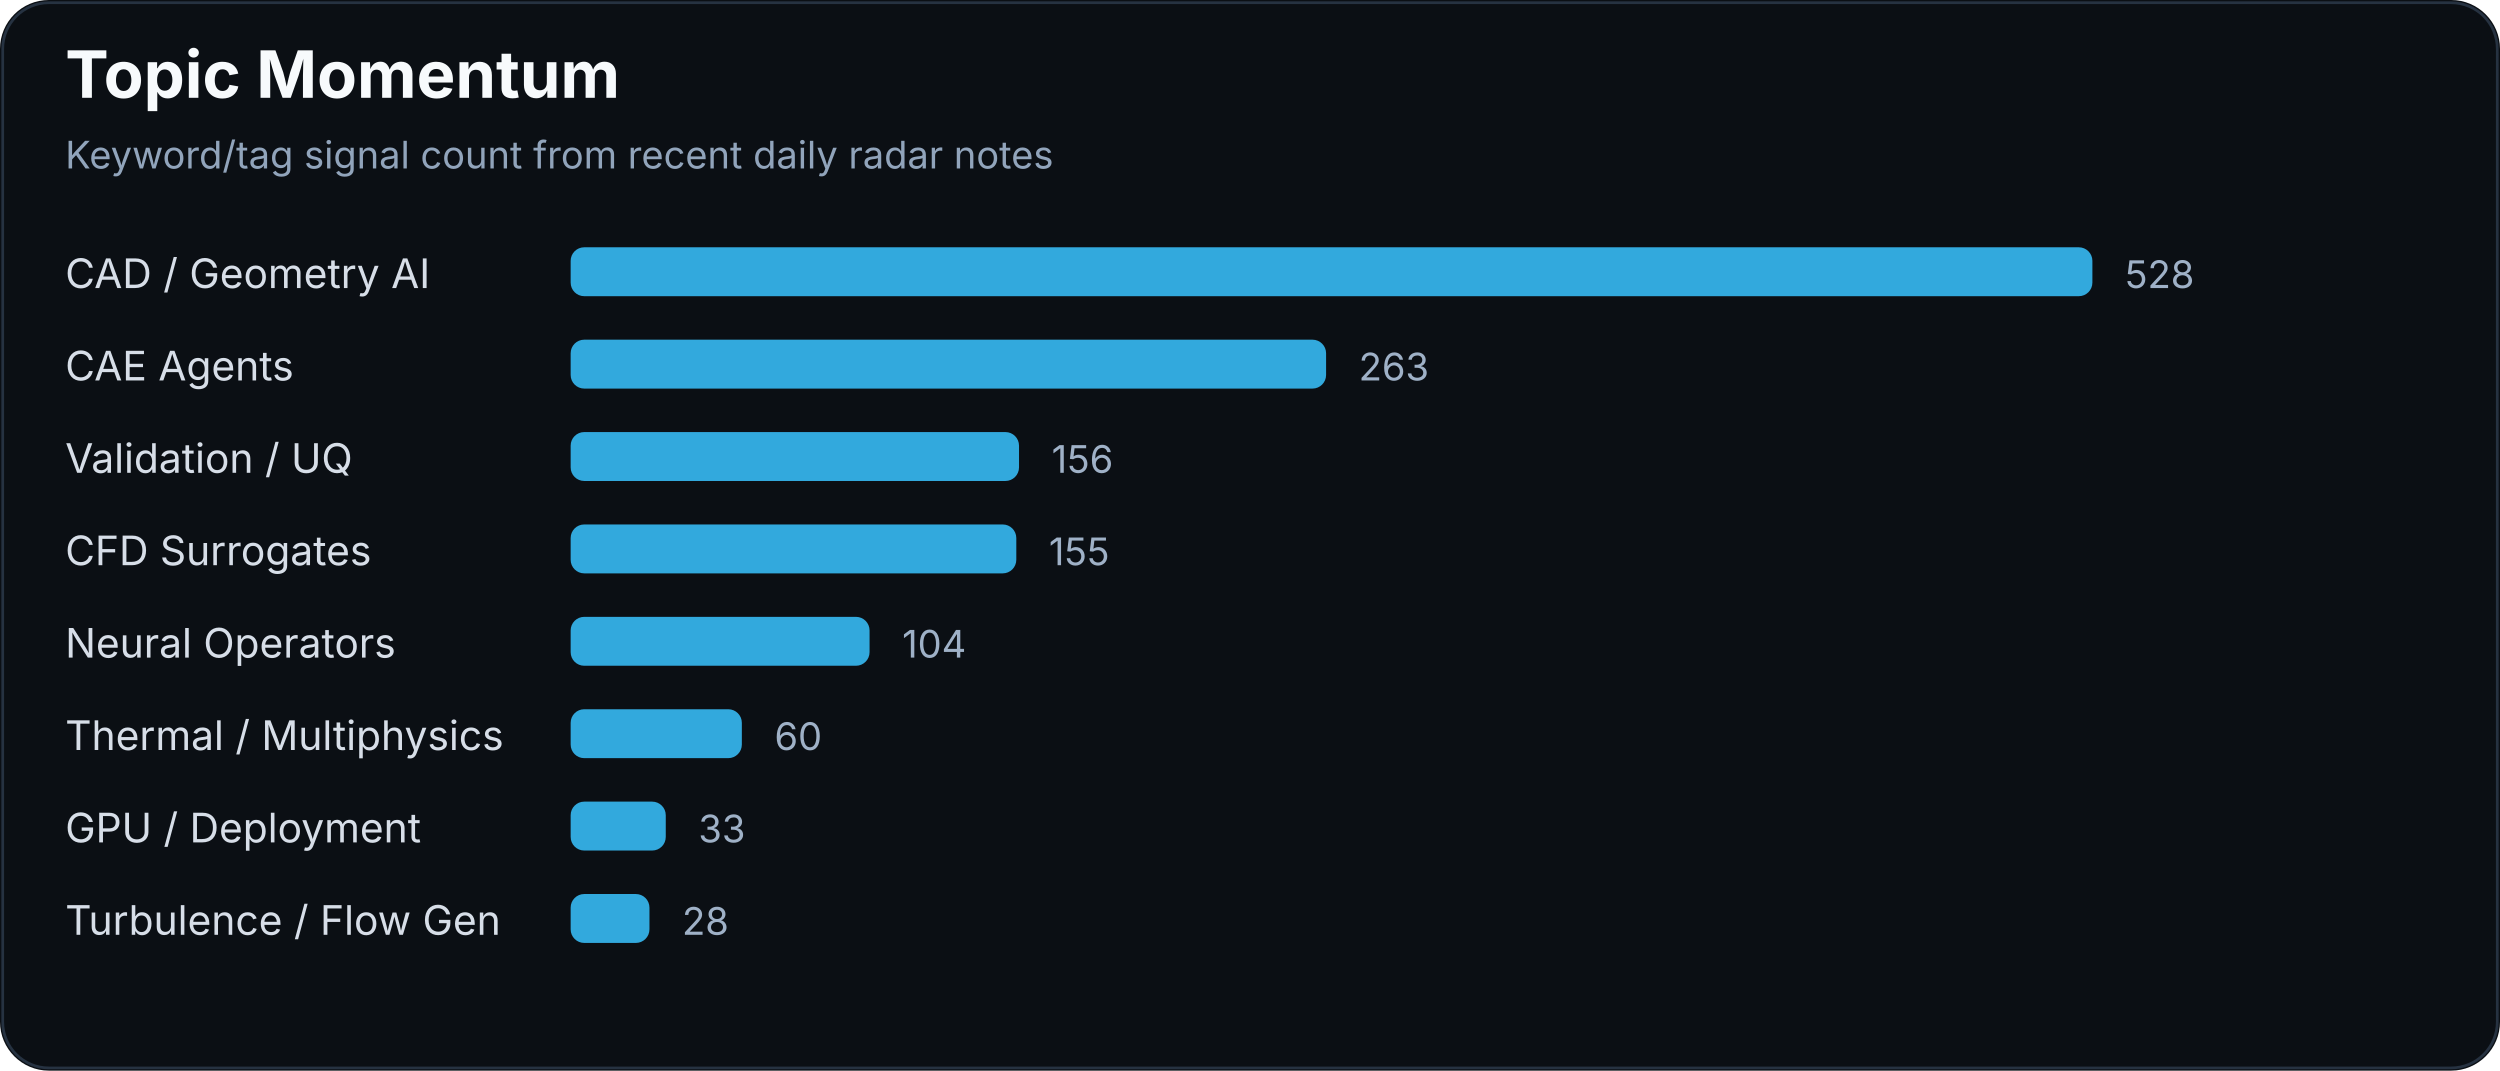
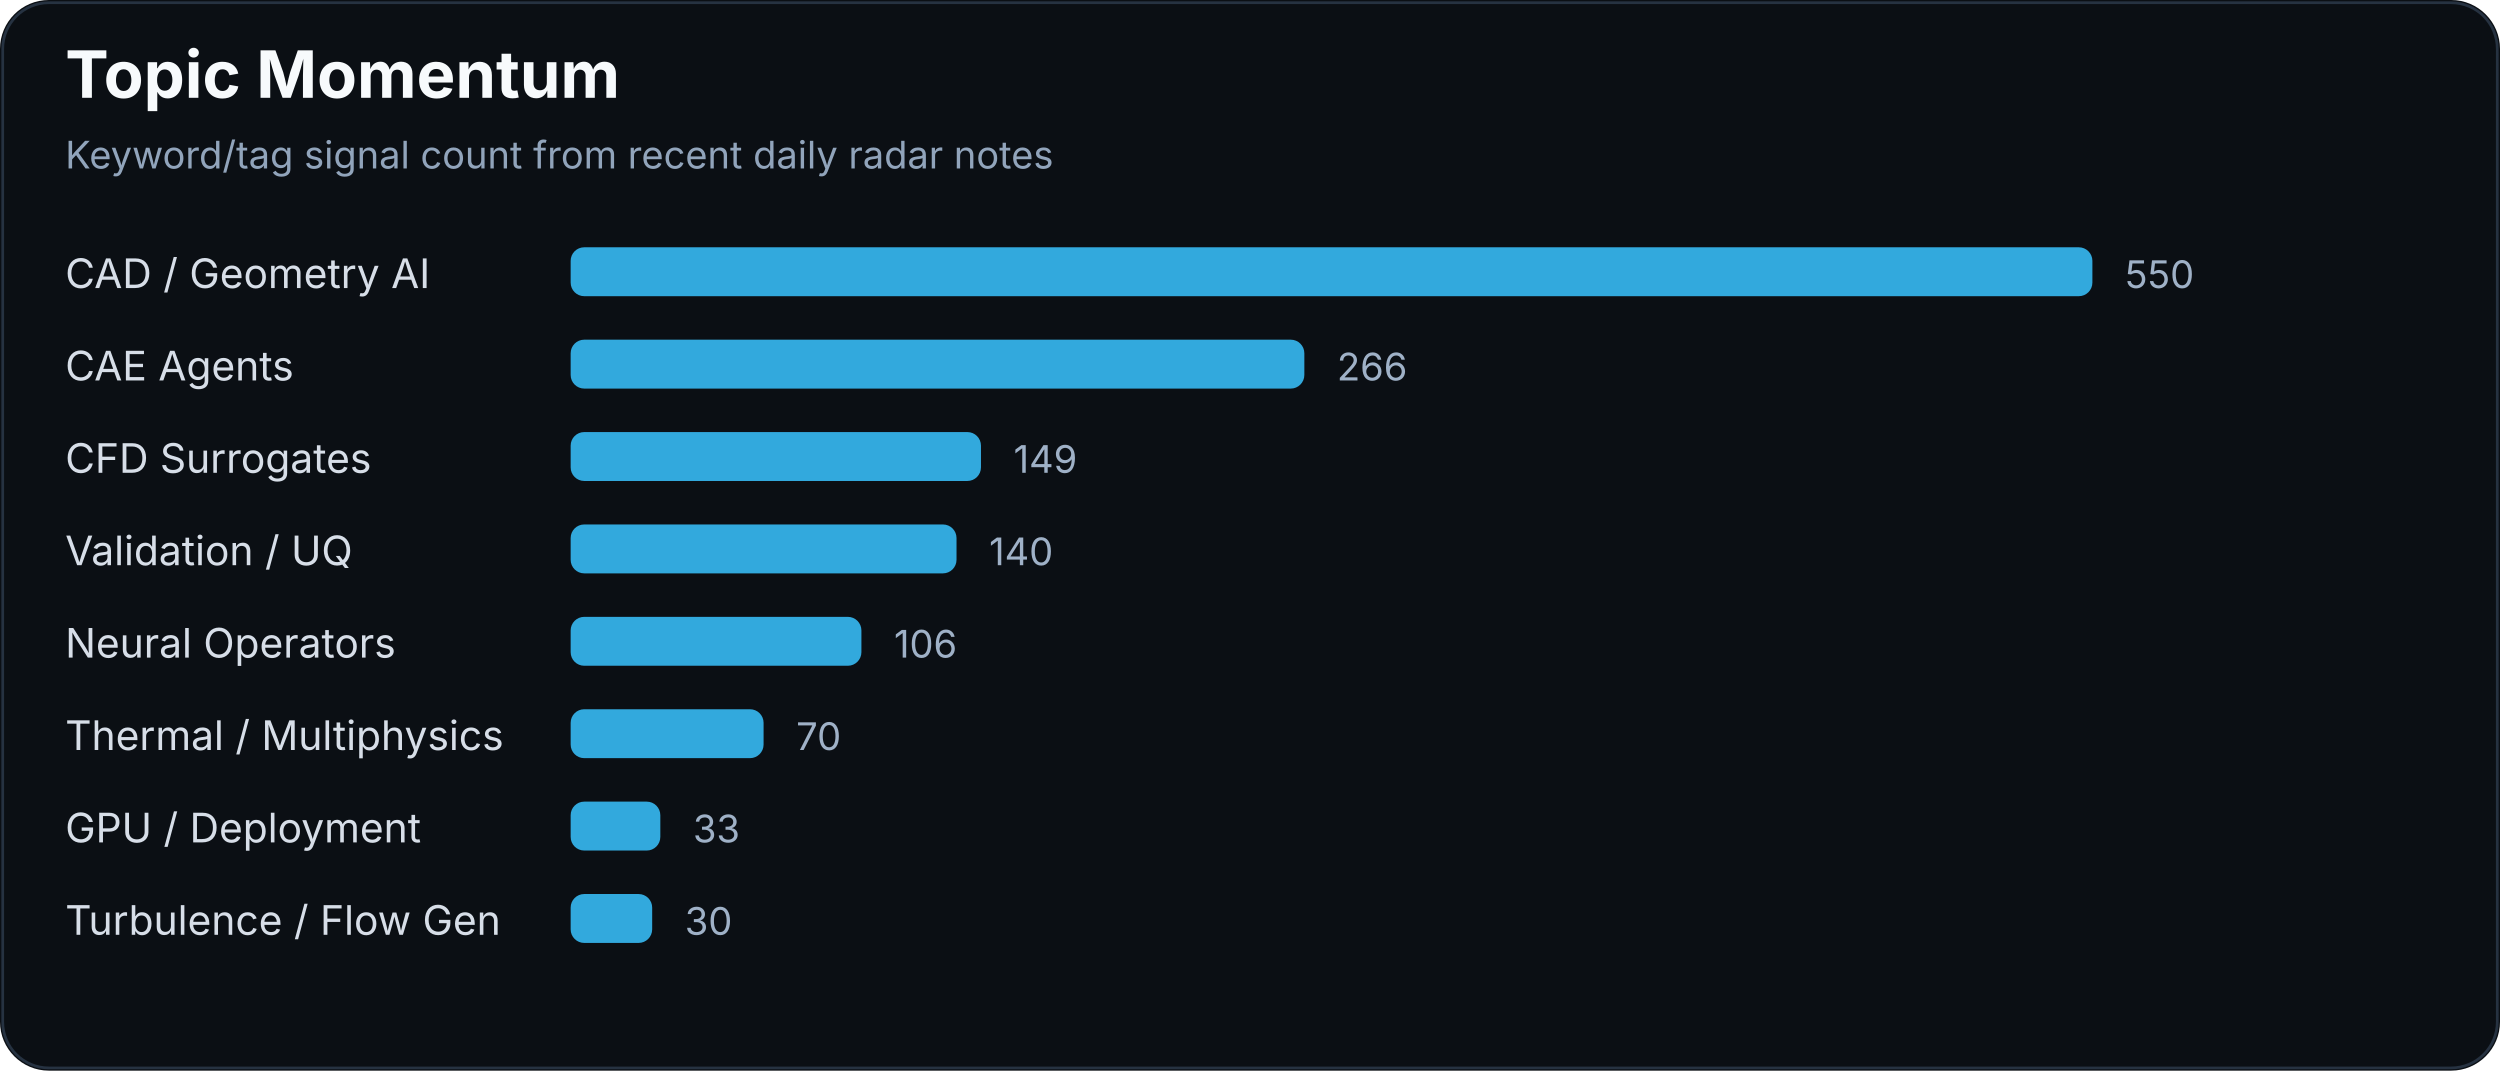
<svg xmlns="http://www.w3.org/2000/svg" width="920" height="394" viewBox="0 0 920 394">
  <rect width="100%" height="100%" rx="18" fill="#0b0f14" />
  <rect x="1" y="1" width="918" height="392" rx="17" fill="none" stroke="#263241" />
  <text x="24" y="36" font-size="24" font-family="Inter, ui-sans-serif, system-ui, -apple-system, Segoe UI, sans-serif" font-weight="700" fill="#f7fafc">Topic Momentum</text>
  <text x="24" y="62" font-size="14" font-family="Inter, ui-sans-serif, system-ui, -apple-system, Segoe UI, sans-serif" fill="#91a4bb">Keyword/tag signal count from recent daily radar notes</text>
  <g font-family="Inter, ui-sans-serif, system-ui, -apple-system, Segoe UI, sans-serif">
    <text x="24" y="106" font-size="15" fill="#d7dee8">CAD / Geometry AI</text>
    <rect x="210" y="91" width="560" height="18" rx="5" fill="#38bdf8" opacity="0.88" />
-     <text x="782" y="106" font-size="14" fill="#9fb1c7">528</text>
+     <text x="782" y="106" font-size="14" fill="#9fb1c7">550</text>
    <text x="24" y="140" font-size="15" fill="#d7dee8">CAE Agents</text>
-     <rect x="210" y="125" width="278" height="18" rx="5" fill="#38bdf8" opacity="0.88" />
-     <text x="500" y="140" font-size="14" fill="#9fb1c7">263</text>
-     <text x="24" y="174" font-size="15" fill="#d7dee8">Validation / UQ</text>
-     <rect x="210" y="159" width="165" height="18" rx="5" fill="#38bdf8" opacity="0.88" />
-     <text x="387" y="174" font-size="14" fill="#9fb1c7">156</text>
-     <text x="24" y="208" font-size="15" fill="#d7dee8">CFD Surrogates</text>
-     <rect x="210" y="193" width="164" height="18" rx="5" fill="#38bdf8" opacity="0.88" />
-     <text x="386" y="208" font-size="14" fill="#9fb1c7">155</text>
+     <rect x="210" y="125" width="270" height="18" rx="5" fill="#38bdf8" opacity="0.88" />
+     <text x="492" y="140" font-size="14" fill="#9fb1c7">266</text>
+     <text x="24" y="174" font-size="15" fill="#d7dee8">CFD Surrogates</text>
+     <rect x="210" y="159" width="151" height="18" rx="5" fill="#38bdf8" opacity="0.88" />
+     <text x="373" y="174" font-size="14" fill="#9fb1c7">149</text>
+     <text x="24" y="208" font-size="15" fill="#d7dee8">Validation / UQ</text>
+     <rect x="210" y="193" width="142" height="18" rx="5" fill="#38bdf8" opacity="0.88" />
+     <text x="364" y="208" font-size="14" fill="#9fb1c7">140</text>
    <text x="24" y="242" font-size="15" fill="#d7dee8">Neural Operators</text>
-     <rect x="210" y="227" width="110" height="18" rx="5" fill="#38bdf8" opacity="0.88" />
-     <text x="332" y="242" font-size="14" fill="#9fb1c7">104</text>
+     <rect x="210" y="227" width="107" height="18" rx="5" fill="#38bdf8" opacity="0.88" />
+     <text x="329" y="242" font-size="14" fill="#9fb1c7">106</text>
    <text x="24" y="276" font-size="15" fill="#d7dee8">Thermal / Multiphysics</text>
-     <rect x="210" y="261" width="63" height="18" rx="5" fill="#38bdf8" opacity="0.88" />
-     <text x="285" y="276" font-size="14" fill="#9fb1c7">60</text>
+     <rect x="210" y="261" width="71" height="18" rx="5" fill="#38bdf8" opacity="0.88" />
+     <text x="293" y="276" font-size="14" fill="#9fb1c7">70</text>
    <text x="24" y="310" font-size="15" fill="#d7dee8">GPU / Deployment</text>
-     <rect x="210" y="295" width="35" height="18" rx="5" fill="#38bdf8" opacity="0.88" />
-     <text x="257" y="310" font-size="14" fill="#9fb1c7">33</text>
+     <rect x="210" y="295" width="33" height="18" rx="5" fill="#38bdf8" opacity="0.88" />
+     <text x="255" y="310" font-size="14" fill="#9fb1c7">33</text>
    <text x="24" y="344" font-size="15" fill="#d7dee8">Turbulence / Flow Gen</text>
-     <rect x="210" y="329" width="29" height="18" rx="5" fill="#38bdf8" opacity="0.88" />
-     <text x="251" y="344" font-size="14" fill="#9fb1c7">28</text>
+     <rect x="210" y="329" width="30" height="18" rx="5" fill="#38bdf8" opacity="0.88" />
+     <text x="252" y="344" font-size="14" fill="#9fb1c7">30</text>
  </g>
</svg>
